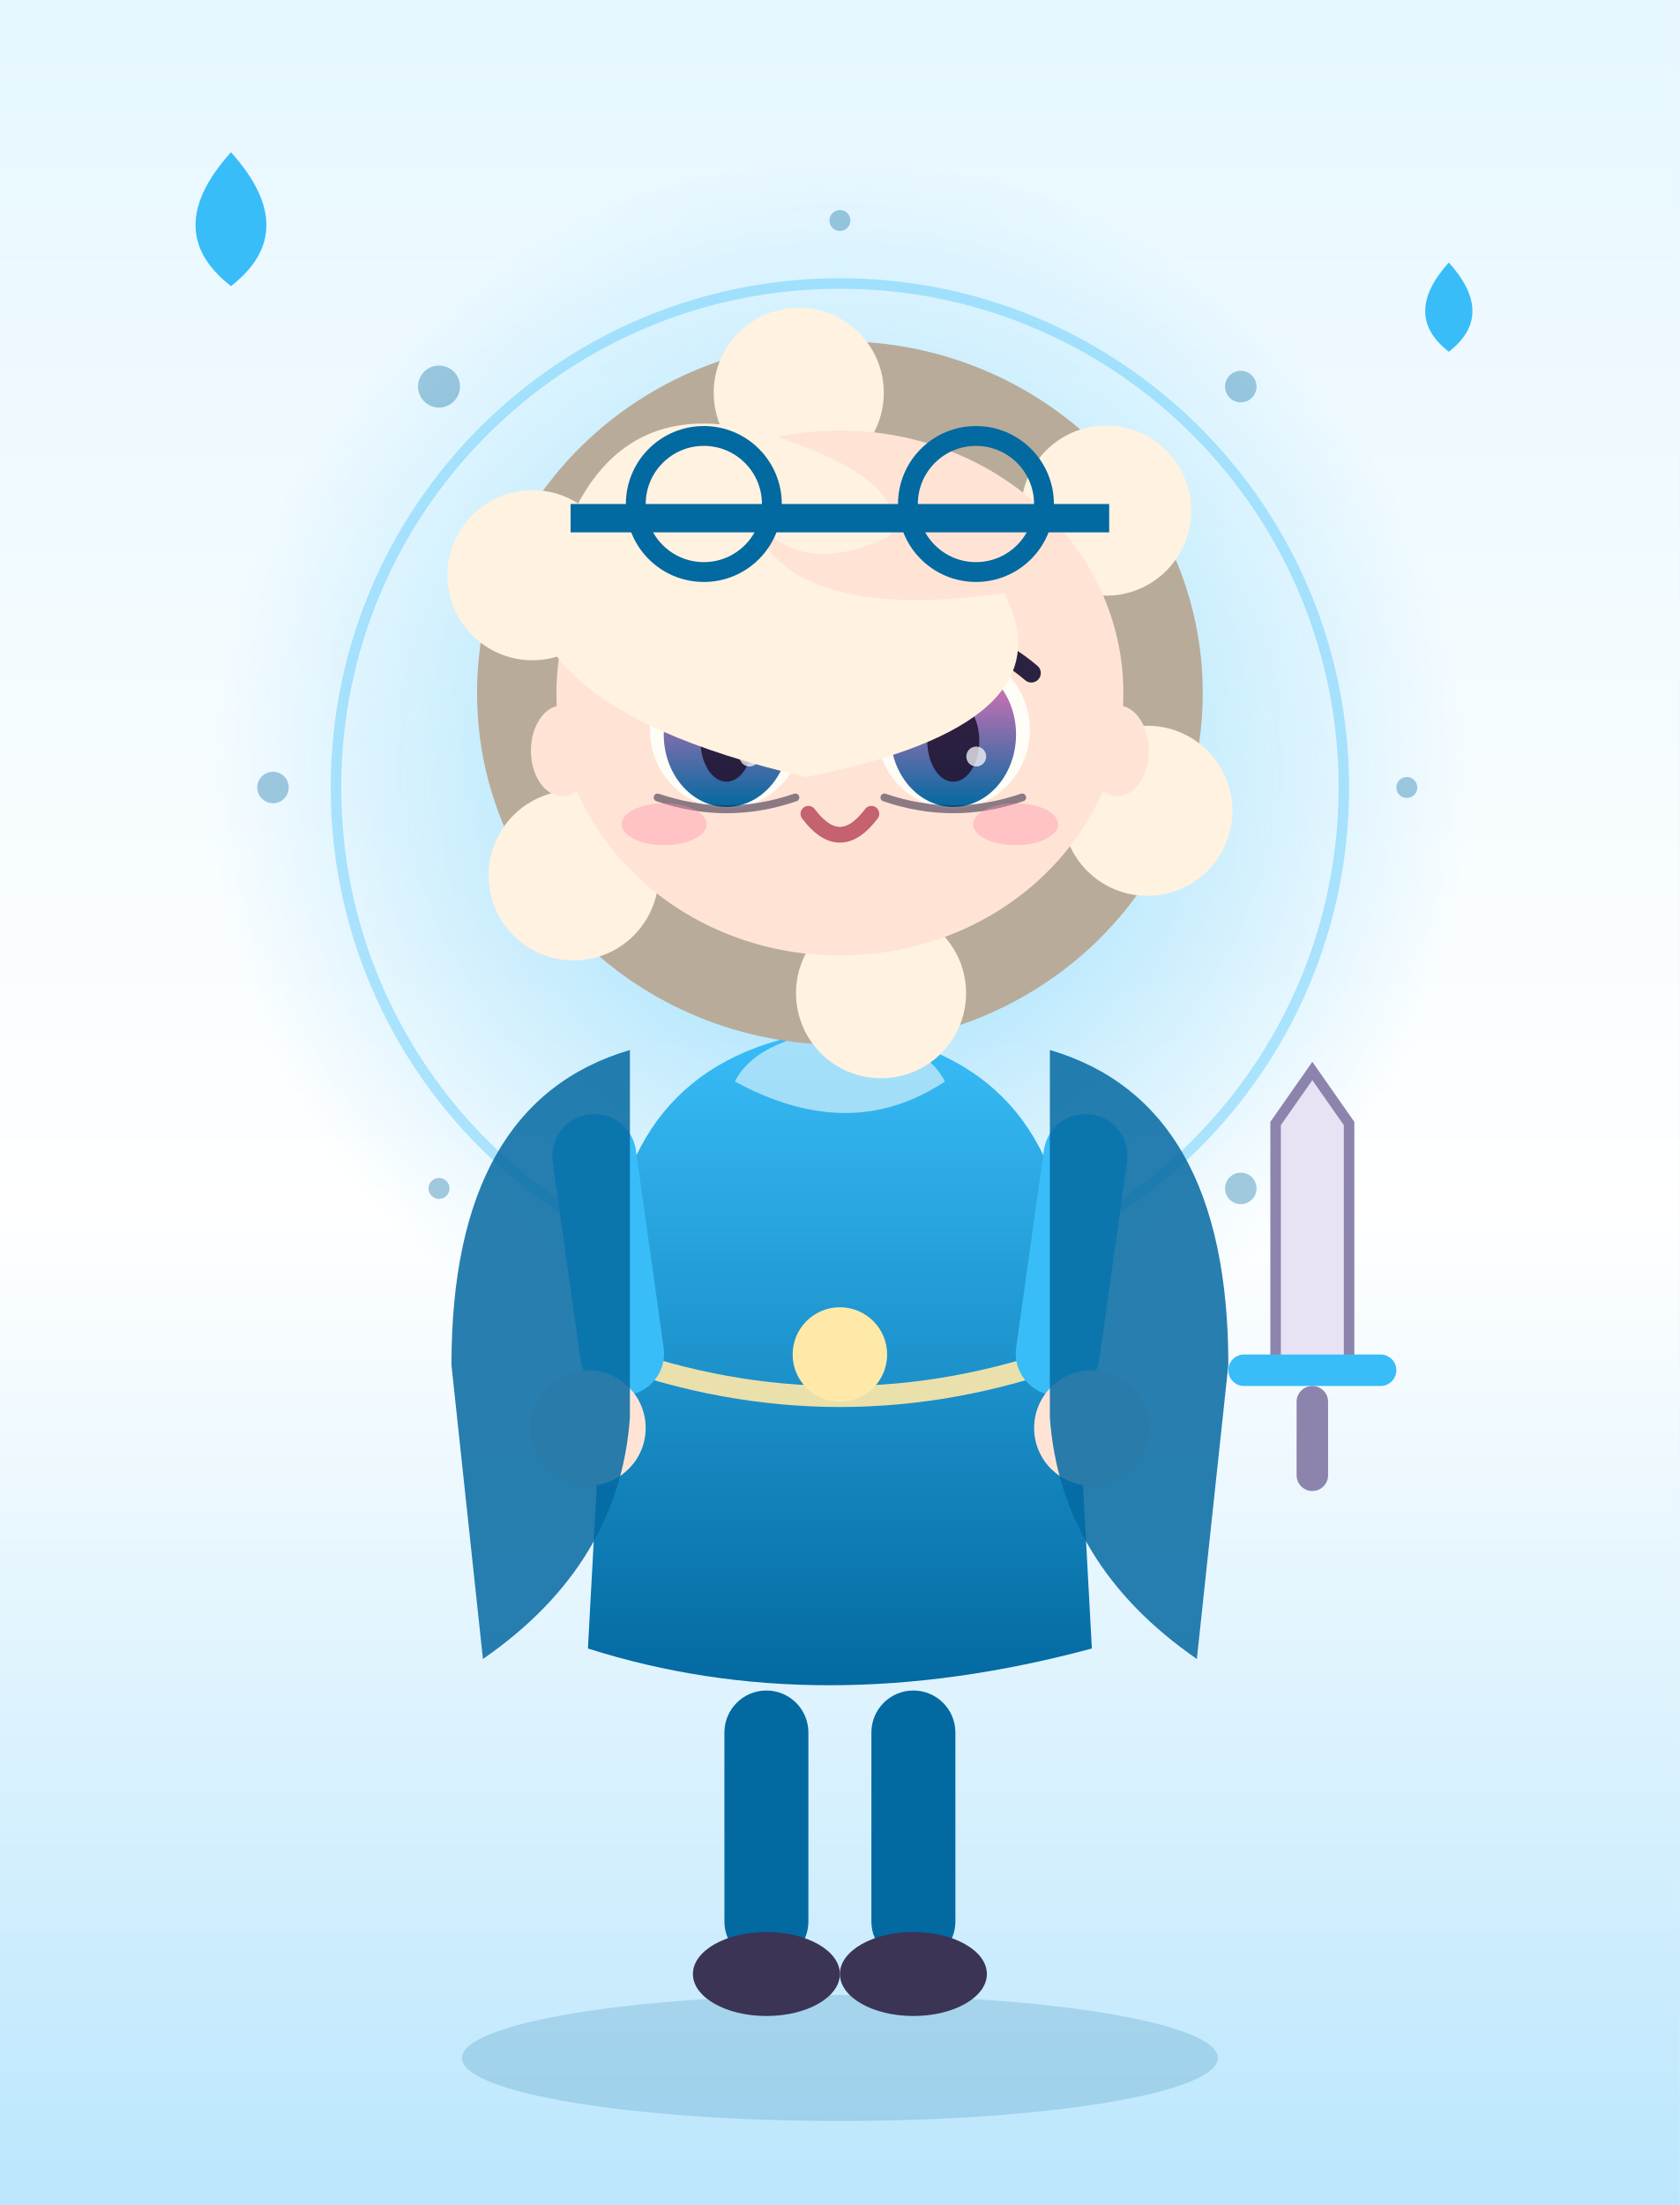
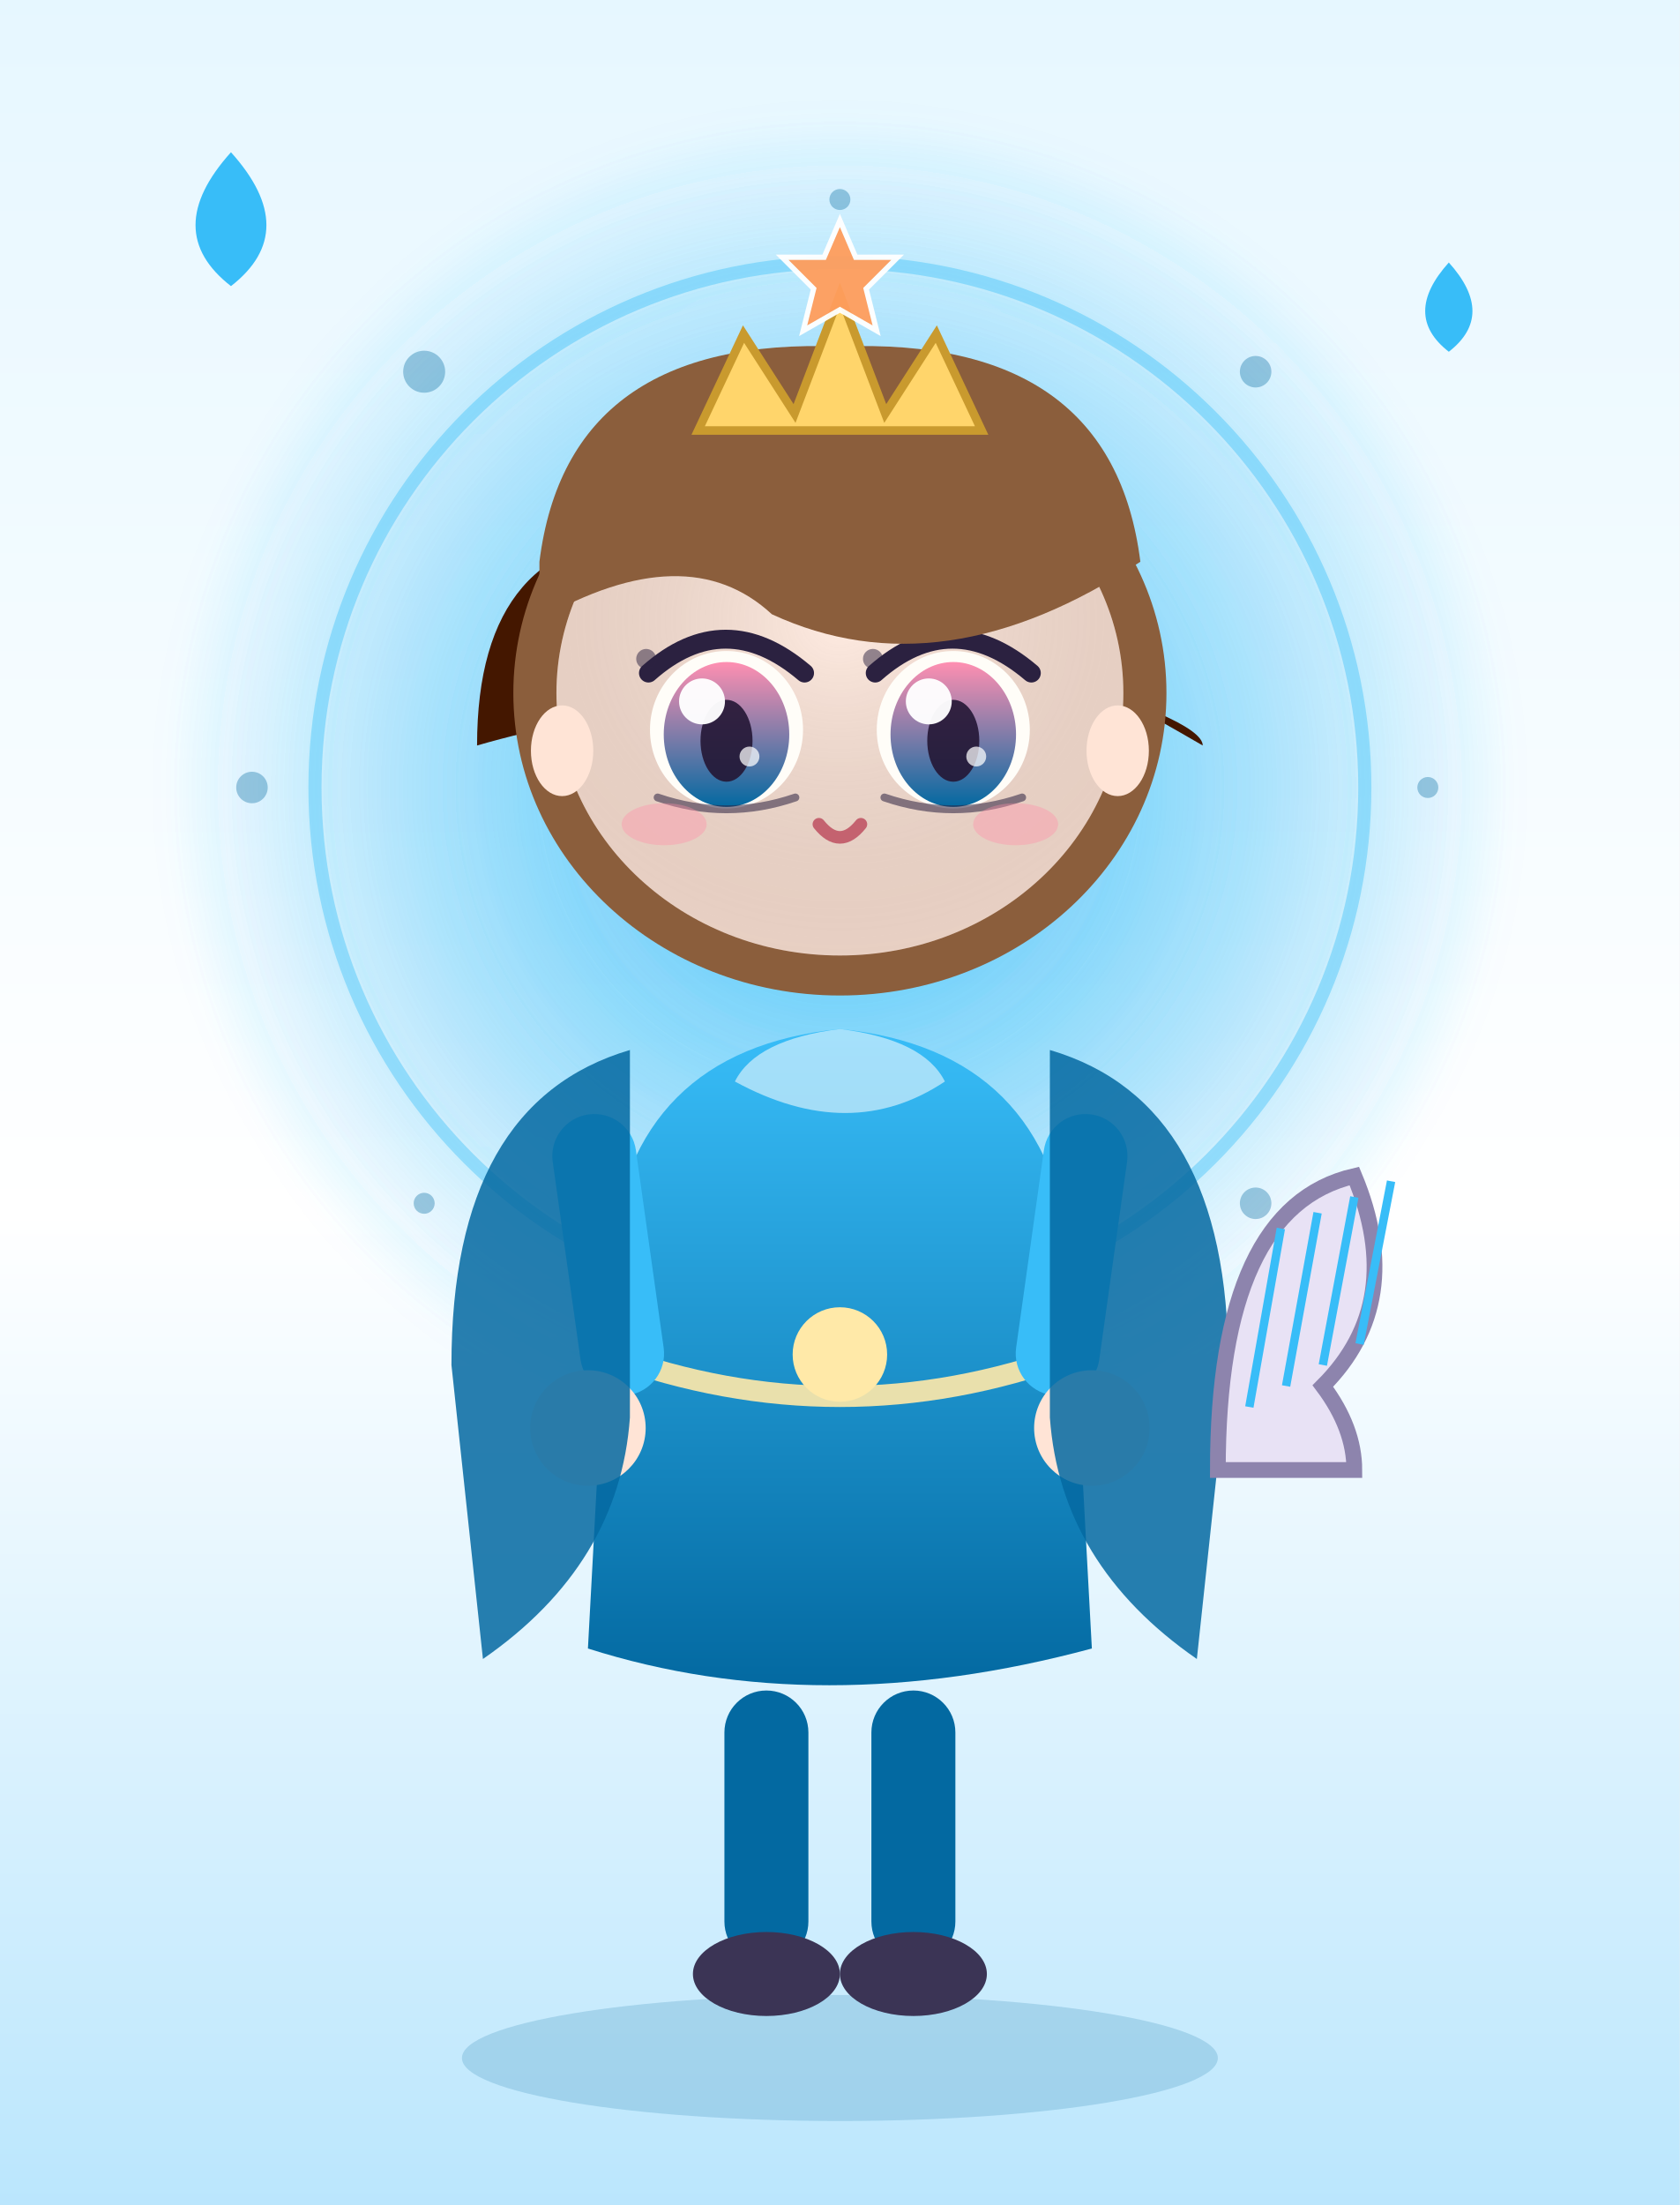
<svg xmlns="http://www.w3.org/2000/svg" viewBox="0 0 320 420" width="320" height="420">
  <defs>
    <linearGradient id="bg" x1="0" y1="0" x2="0" y2="1">
      <stop offset="0%" stop-color="#e6f7ff" />
      <stop offset="55%" stop-color="#ffffff" />
      <stop offset="100%" stop-color="#bae6fd" />
    </linearGradient>
    <radialGradient id="halo" cx="50%" cy="50%" r="50%">
-       <stop offset="0%" stop-color="#38bdf8" stop-opacity=".55" />
+       <stop offset="0%" stop-color="#38bdf8" stop-opacity=".6" />
      <stop offset="100%" stop-color="#38bdf8" stop-opacity="0" />
    </radialGradient>
+     <radialGradient id="face" cx="50%" cy="36%" r="72%">
+       <stop offset="0%" stop-color="#ffffff" stop-opacity=".28" />
+       <stop offset="100%" stop-color="#000000" stop-opacity=".08" />
+     </radialGradient>
    <linearGradient id="iris" x1="0" y1="0" x2="0" y2="1">
-       <stop offset="0%" stop-color="#f472b6" />
+       <stop offset="0%" stop-color="#ff8fb1" />
      <stop offset="100%" stop-color="#0369a1" />
    </linearGradient>
    <linearGradient id="cloth" x1="0" y1="0" x2="0" y2="1">
      <stop offset="0%" stop-color="#38bdf8" />
      <stop offset="100%" stop-color="#0369a1" />
    </linearGradient>
+     <filter id="hglow" x="-60%" y="-60%" width="220%" height="220%">
+       <feGaussianBlur stdDeviation="4" result="b" />
+       <feMerge>
+         <feMergeNode in="b" />
+         <feMergeNode in="SourceGraphic" />
+       </feMerge>
+     </filter>
  </defs>
  <rect width="320" height="420" fill="url(#bg)" />
-   <circle cx="160" cy="150" r="120" fill="url(#halo)" />
-   <circle cx="160" cy="150" r="96" fill="none" stroke="#38bdf8" stroke-width="2" opacity=".35" />
-   <circle cx="268" cy="150" r="2" fill="#0369a1" opacity=".35" />
-   <circle cx="236.368" cy="226.368" r="3" fill="#0369a1" opacity=".35" />
-   <circle cx="160" cy="258" r="4" fill="#0369a1" opacity=".35" />
-   <circle cx="83.632" cy="226.368" r="2" fill="#0369a1" opacity=".35" />
-   <circle cx="52" cy="150" r="3" fill="#0369a1" opacity=".35" />
-   <circle cx="83.632" cy="73.632" r="4" fill="#0369a1" opacity=".35" />
-   <circle cx="160" cy="42" r="2" fill="#0369a1" opacity=".35" />
-   <circle cx="236.368" cy="73.632" r="3" fill="#0369a1" opacity=".35" />
+   <circle cx="160" cy="150" r="128" fill="url(#halo)" filter="url(#hglow)" />
+   <circle cx="160" cy="150" r="100" fill="none" stroke="#38bdf8" stroke-width="2.5" opacity=".4" />
+   <circle cx="272" cy="150" r="2" fill="#0369a1" opacity=".35" />
+   <circle cx="239.196" cy="229.196" r="3" fill="#0369a1" opacity=".35" />
+   <circle cx="160" cy="262" r="4" fill="#0369a1" opacity=".35" />
+   <circle cx="80.804" cy="229.196" r="2" fill="#0369a1" opacity=".35" />
+   <circle cx="48" cy="150" r="3" fill="#0369a1" opacity=".35" />
+   <circle cx="80.804" cy="70.804" r="4" fill="#0369a1" opacity=".35" />
+   <circle cx="160" cy="38" r="2" fill="#0369a1" opacity=".35" />
+   <circle cx="239.196" cy="70.804" r="3" fill="#0369a1" opacity=".35" />
  <path d="M44 29 q13.5 15 0 25.5 q-13.5 -10.5 0 -25.5 z" fill="#38bdf8" />
  <path d="M276 50 q9 10 0 17 q-9 -7 0 -17 z" fill="#38bdf8" />
  <ellipse cx="160" cy="392" rx="72" ry="12" fill="#0369a1" opacity=".18" />
  <rect x="138" y="322" width="16" height="52" rx="8" fill="#0369a1" />
  <rect x="166" y="322" width="16" height="52" rx="8" fill="#0369a1" />
  <ellipse cx="146" cy="376" rx="14" ry="8" fill="#3b3455" />
  <ellipse cx="174" cy="376" rx="14" ry="8" fill="#3b3455" />
  <path d="M160 196 q-40 4 -44 44 l-4 74 q44 14 96 0 l-4 -74 q-4 -40 -44 -44 z" fill="url(#cloth)" />
  <path d="M160 196 q-16 2 -20 10 q22 12 40 0 q-4 -8 -20 -10 z" fill="#fff" opacity=".55" />
  <path d="M116 258 q44 16 88 0" fill="none" stroke="#ffe9a8" stroke-width="4" opacity=".9" />
  <circle cx="160" cy="258" r="9" fill="#ffe9a8" />
  <rect x="108" y="212" width="16" height="54" rx="8" fill="#38bdf8" transform="rotate(-8 116 240)" />
  <rect x="196" y="212" width="16" height="54" rx="8" fill="#38bdf8" transform="rotate(8 204 240)" />
  <circle cx="112" cy="272" r="11" fill="#ffe4d6" />
  <circle cx="208" cy="272" r="11" fill="#ffe4d6" />
  <path d="M120 200 q-34 10 -34 60 l6 56 q26 -18 28 -46 z" fill="#0369a1" opacity=".85" />
  <path d="M200 200 q34 10 34 60 l-6 56 q-26 -18 -28 -46 z" fill="#0369a1" opacity=".85" />
  <g transform="translate(250,250) scale(1)">
-     <path d="M0 -46 l7 10 v46 h-14 v-46 z" fill="#e8e2f5" stroke="#8d84ad" stroke-width="2" />
-     <rect x="-16" y="8" width="32" height="6" rx="3" fill="#38bdf8" />
-     <rect x="-3" y="14" width="6" height="20" rx="3" fill="#8d84ad" />
+     <path d="M-18 30 q0 -50 26 -56 q10 24 -6 40 q6 8 6 16 z" fill="#e8e2f5" stroke="#8d84ad" stroke-width="3" />
+     <line x1="-12" y1="18" x2="-6" y2="-16" stroke="#38bdf8" stroke-width="1.6" />
+     <line x1="-5" y1="14" x2="1" y2="-19" stroke="#38bdf8" stroke-width="1.6" />
+     <line x1="2" y1="10" x2="8" y2="-22" stroke="#38bdf8" stroke-width="1.6" />
+     <line x1="9" y1="6" x2="15" y2="-25" stroke="#38bdf8" stroke-width="1.6" />
  </g>
-   <ellipse cx="160" cy="132" rx="69.12" ry="67" fill="#b8ab99" />
-   <circle cx="218.571" cy="154.438" r="16.2" fill="#fff2e0" />
-   <circle cx="167.84" cy="189.18" r="16.2" fill="#fff2e0" />
-   <circle cx="109.269" cy="166.742" r="16.2" fill="#fff2e0" />
-   <circle cx="101.429" cy="109.562" r="16.2" fill="#fff2e0" />
-   <circle cx="152.16" cy="74.82" r="16.2" fill="#fff2e0" />
-   <circle cx="210.731" cy="97.258" r="16.2" fill="#fff2e0" />
+   <path d="M90.88 142 q0 -80.4 138.24 0 q0 -5 -34.56 -15 q-69.12 5 -103.68 15 z" fill="#441700" />
+   <ellipse cx="160" cy="132" rx="62.208" ry="57.62" fill="#8b5e3c" />
  <ellipse cx="160" cy="132" rx="54" ry="50" fill="#ffe4d6" />
+   <ellipse cx="160" cy="132" rx="54" ry="50" fill="url(#face)" />
  <ellipse cx="107.08" cy="143" rx="5.94" ry="8.64" fill="#ffe4d6" />
  <ellipse cx="212.92" cy="143" rx="5.94" ry="8.64" fill="#ffe4d6" />
  <g>
    <ellipse cx="138.4" cy="139" rx="14.58" ry="15" fill="#fffdf8" />
    <ellipse cx="138.4" cy="139.9" rx="11.956" ry="13.8" fill="url(#iris)" />
    <ellipse cx="138.4" cy="141.1" rx="4.957" ry="7.8" fill="#241634" opacity=".9" />
    <circle cx="133.734" cy="133.6" r="4.374" fill="#fff" opacity=".96" />
    <circle cx="142.774" cy="144.1" r="1.895" fill="#fff" opacity=".72" />
    <path d="M123.528 128.2 q14.58 -12.9 29.743 0" stroke="#2b2140" stroke-width="3.6" fill="none" stroke-linecap="round" />
    <path d="M125.278 151.9 q13.122 4.5 26.244 0" stroke="#2b2140" stroke-width="1.5" fill="none" stroke-linecap="round" opacity=".55" />
    <circle cx="123.091" cy="125.5" r="1.895" fill="#2b2140" opacity=".5" />
  </g>
  <g>
    <ellipse cx="181.6" cy="139" rx="14.58" ry="15" fill="#fffdf8" />
    <ellipse cx="181.6" cy="139.9" rx="11.956" ry="13.8" fill="url(#iris)" />
    <ellipse cx="181.6" cy="141.1" rx="4.957" ry="7.8" fill="#241634" opacity=".9" />
    <circle cx="176.934" cy="133.6" r="4.374" fill="#fff" opacity=".96" />
    <circle cx="185.974" cy="144.1" r="1.895" fill="#fff" opacity=".72" />
    <path d="M166.728 128.2 q14.58 -12.9 29.743 0" stroke="#2b2140" stroke-width="3.6" fill="none" stroke-linecap="round" />
    <path d="M168.478 151.9 q13.122 4.5 26.244 0" stroke="#2b2140" stroke-width="1.5" fill="none" stroke-linecap="round" opacity=".55" />
    <circle cx="166.291" cy="125.5" r="1.895" fill="#2b2140" opacity=".5" />
  </g>
  <ellipse cx="126.52" cy="157" rx="8.1" ry="4" fill="#ff8fa8" opacity=".38" />
  <ellipse cx="193.48" cy="157" rx="8.1" ry="4" fill="#ff8fa8" opacity=".38" />
-   <path d="M154 155 q6 8 12 0" fill="none" stroke="#c4626f" stroke-width="3" stroke-linecap="round" />
-   <path d="M103.84 115 q8.64 -45 46.44 -31                      q22.68 8 19.44 18 q-18.36 9 -27 -5                      q5.4 22 48.6 16 q12.96 25 -37.8 35                      q-64.8 -15 -49.68 -50 z" fill="#fff2e0" />
-   <path d="M108.7 96 h102.6 v5.4 h-102.6 z" fill="#0369a1" />
-   <circle cx="134.08" cy="96" r="12.96" fill="none" stroke="#0369a1" stroke-width="3.78" />
-   <circle cx="185.92" cy="96" r="12.96" fill="none" stroke="#0369a1" stroke-width="3.78" />
+   <path d="M156 157 q4 5 8 0" fill="none" stroke="#c4626f" stroke-width="2.4" stroke-linecap="round" />
+   <path d="M102.76 107 q5.4 -43 57.24 -41                      q51.84 -2 57.24 41 q-37.8 25 -70.2 10                      q-16.2 -15 -44.28 1 z" fill="#8b5e3c" />
+   <path d="M133 82 l8.64 -18.36 l9.72 15.12                      l8.64 -22.68 l8.64 22.68 l9.72 -15.12 l8.64 18.36 z" fill="#ffd56b" stroke="#c99a2e" stroke-width="1.62" />
+   <g transform="translate(160,52)">
+     <path d="M0 -10 l3 7 l8 0 l-6 6 l2 8 l-7 -4 l-7 4 l2 -8 l-6 -6 l8 0 z" fill="#ff9d5c" stroke="#fff" stroke-width="1" opacity=".95" />
+   </g>
</svg>
